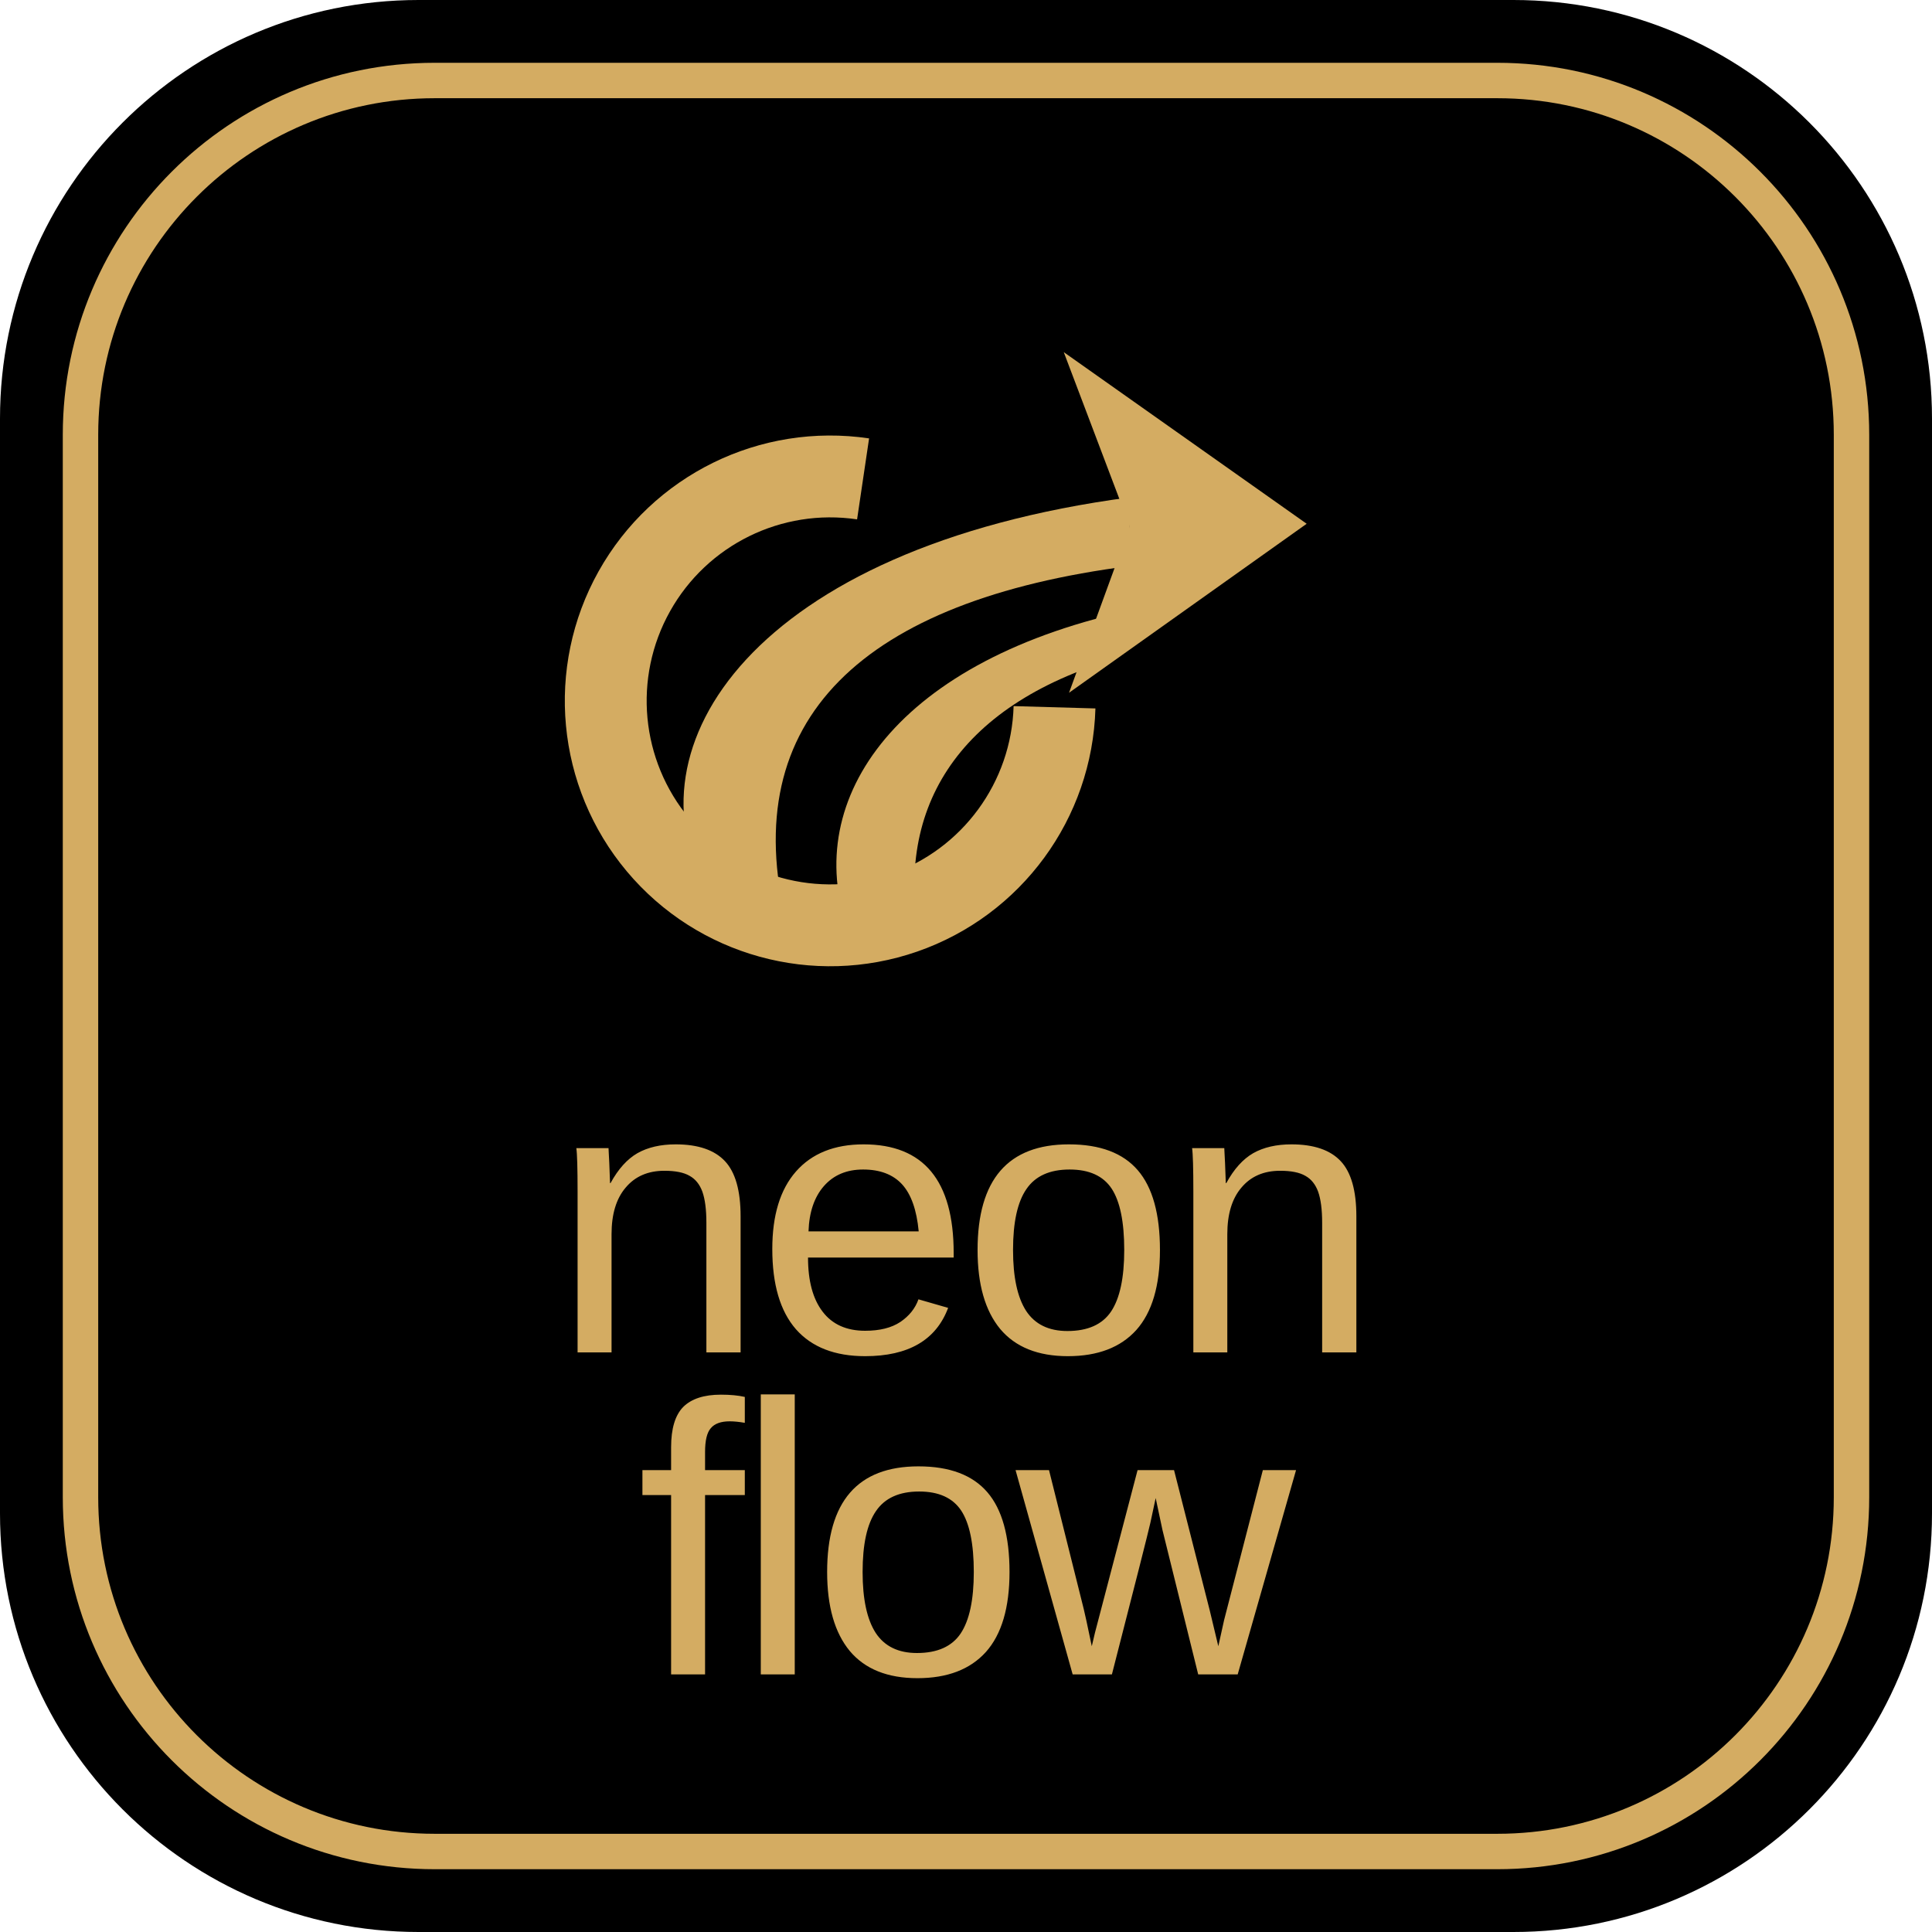
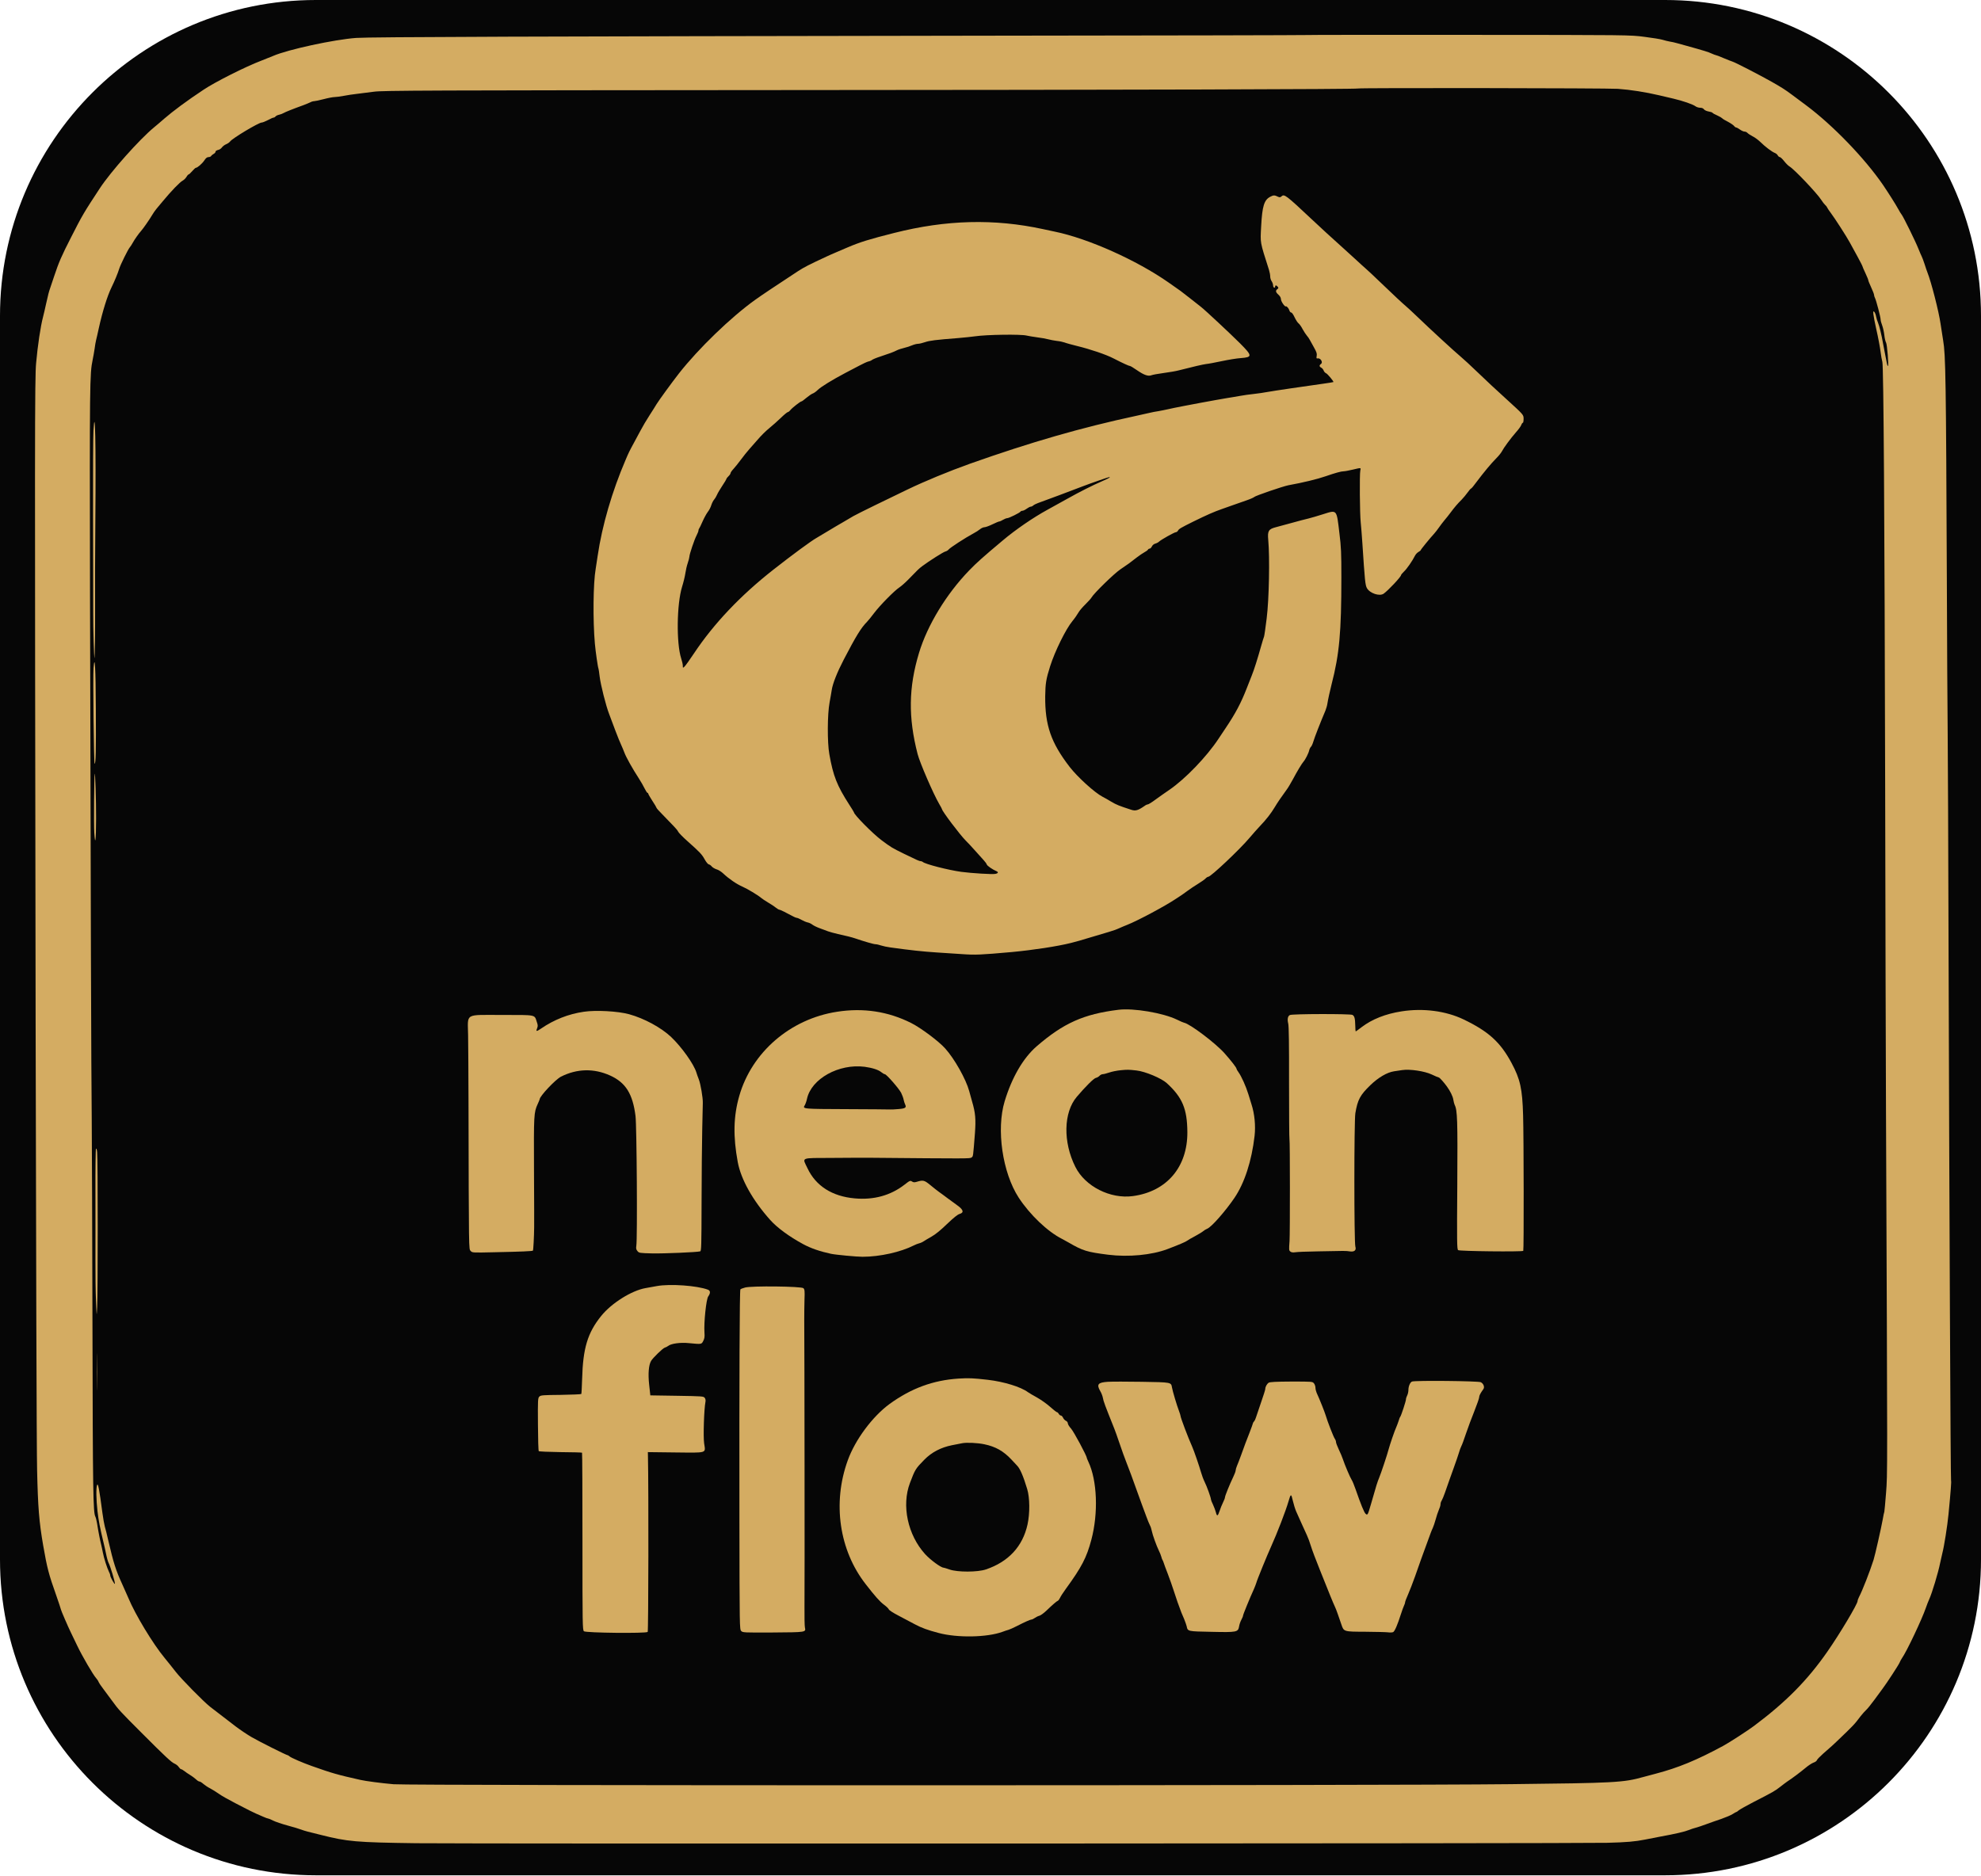
- <svg xmlns="http://www.w3.org/2000/svg" viewBox="0 0 120 120" role="img" aria-label="Neon Flow">
-   <rect width="120" height="120" rx="26" fill="#000" />
-   <rect x="5" y="5" width="110" height="110" rx="22" fill="none" stroke="#D4AC62" stroke-width="2.2" />
-   <g transform="translate(29.5 14) scale(0.82)" fill="#D4AC62">
-     <path d="M43.9 36.5 A17 17 0 1 1 29.4 19.2" fill="none" stroke="#D4AC62" stroke-width="6.2" />
-     <path d="M17.6 50.4 C11.4 39.6 21 24.4 49.6 20.6 L49.6 25.8 C29.4 28.4 19.8 37.4 23.6 52.8 Z" />
-     <path d="M28.6 54.2 C24.4 44.4 31 33.6 48.6 29.4 L48.6 32.8 C36.4 36.4 31.6 44.4 33.8 54.6 Z" />
-     <path d="M44.6 9.6 L63 22.6 L45 35.4 L49.6 22.8 Z" />
+ <svg xmlns="http://www.w3.org/2000/svg" viewBox="264 96 2408 2280" role="img" aria-label="Neon Flow">
+   <rect x="264" y="96" width="2408" height="2280" rx="384" fill="#060606" />
+   <g fill="#D4AC62">
+     <g transform="translate(0,2500) scale(0.1,-0.1)" stroke="none">
+       <path d="M18518 23614 c-2 -2 -1779 -6 -3948 -8 -5380 -8 -7438 -15 -7600 -27 -271 -20 -831 -141 -1010 -219 -25 -10 -88 -35 -140 -56 -197 -75 -564 -260 -706 -355 -201 -133 -373 -261 -479 -353 -38 -34 -94 -81 -123 -105 -176 -145 -527 -539 -659 -741 -192 -292 -213 -327 -348 -593 -119 -233 -149 -302 -209 -482 -20 -60 -41 -123 -47 -140 -15 -43 -24 -77 -49 -190 -12 -55 -28 -125 -36 -155 -31 -116 -66 -352 -85 -565 -17 -181 -17 -819 -6 -7990 5 -2772 12 -5233 18 -5470 10 -447 24 -627 74 -915 48 -276 67 -349 160 -611 30 -86 55 -161 55 -166 0 -9 86 -209 120 -278 11 -22 47 -97 80 -166 58 -122 193 -354 230 -394 10 -11 24 -31 29 -45 6 -14 33 -54 61 -90 27 -36 75 -100 106 -143 70 -98 100 -130 350 -380 290 -291 369 -365 407 -380 18 -8 41 -26 50 -41 10 -14 22 -26 28 -26 6 0 24 -10 39 -22 16 -13 47 -34 70 -48 23 -14 55 -37 71 -52 16 -16 35 -28 44 -28 8 0 29 -13 48 -30 19 -16 56 -41 83 -54 27 -14 74 -44 104 -65 30 -22 120 -73 200 -114 80 -41 159 -82 175 -90 17 -9 50 -25 75 -36 25 -10 66 -29 92 -40 26 -12 52 -21 58 -21 6 0 33 -11 60 -25 27 -14 107 -41 177 -60 70 -19 144 -41 163 -49 19 -7 55 -19 80 -25 25 -6 97 -24 160 -40 324 -82 428 -91 1160 -101 679 -8 14116 -4 14474 5 238 6 341 15 461 39 39 8 122 24 185 36 183 33 302 61 350 81 25 10 63 23 85 28 22 6 78 24 125 42 47 17 130 47 185 65 54 19 116 45 137 59 21 14 41 25 45 25 4 0 16 9 27 19 12 10 91 55 176 99 252 129 264 137 330 188 34 27 73 56 85 64 56 36 165 118 222 166 34 29 78 57 97 64 19 6 38 19 41 29 3 10 36 44 73 77 114 100 123 108 171 154 206 197 213 205 288 305 21 27 51 60 66 74 15 13 60 68 100 123 40 54 85 115 100 136 51 67 198 293 208 319 5 14 18 37 28 52 57 80 245 477 292 616 11 33 29 78 39 100 35 76 110 324 134 445 10 47 22 101 27 120 20 74 61 331 74 470 28 287 36 400 31 408 -6 10 -21 3313 -31 6687 -3 1029 -7 2111 -10 2405 -3 294 -8 1120 -10 1835 -10 2475 -15 2763 -45 2935 -5 30 -19 120 -31 200 -21 151 -115 516 -161 630 -6 14 -21 59 -34 100 -14 41 -29 83 -35 93 -5 9 -23 51 -40 93 -34 87 -184 391 -203 414 -7 8 -27 40 -43 70 -29 54 -120 197 -185 293 -222 323 -608 724 -934 967 -60 45 -136 101 -169 126 -87 65 -127 90 -250 160 -145 82 -440 234 -473 244 -15 5 -65 24 -112 44 -46 20 -88 36 -94 36 -5 0 -27 9 -50 19 -37 18 -99 37 -301 93 -38 10 -92 25 -120 33 -27 8 -68 17 -90 20 -22 4 -60 13 -85 21 -25 8 -124 24 -220 36 -175 23 -175 23 -2142 24 -1082 1 -1968 0 -1970 -2z m3788 -654 c155 -11 336 -40 499 -78 44 -11 123 -29 175 -41 118 -28 237 -69 269 -93 13 -10 39 -18 57 -18 21 0 38 -7 46 -19 7 -10 32 -22 55 -26 24 -4 46 -11 49 -16 3 -6 30 -21 59 -33 29 -13 55 -29 59 -34 4 -6 34 -25 69 -42 34 -18 67 -41 75 -51 7 -10 19 -19 26 -19 6 0 27 -11 46 -25 19 -14 44 -25 56 -25 12 0 27 -7 35 -16 7 -8 35 -27 62 -41 28 -13 71 -46 97 -71 55 -55 140 -119 175 -132 13 -5 29 -18 35 -30 6 -11 17 -20 25 -20 7 0 31 -22 52 -49 21 -27 51 -57 67 -66 59 -36 333 -325 384 -405 16 -25 37 -52 46 -60 10 -8 22 -23 27 -35 5 -11 25 -40 44 -65 47 -62 193 -289 230 -358 17 -31 59 -108 93 -170 34 -62 62 -117 62 -122 0 -4 16 -41 35 -81 19 -41 35 -79 35 -86 0 -7 16 -46 35 -87 19 -41 35 -82 35 -91 0 -9 5 -26 11 -37 15 -28 69 -235 69 -264 0 -13 9 -45 19 -71 10 -27 22 -80 26 -118 4 -39 14 -79 21 -90 13 -21 34 -285 23 -285 -4 0 -9 12 -12 28 -3 15 -13 65 -22 112 -10 47 -21 108 -26 135 -16 95 -46 220 -62 255 -9 19 -18 51 -22 71 -3 19 -12 44 -20 55 -25 33 -18 -28 24 -217 22 -96 44 -214 50 -264 6 -49 16 -106 22 -125 15 -51 27 -1896 34 -5130 3 -1521 7 -3289 10 -3930 19 -4578 19 -4451 1 -4689 -10 -124 -19 -228 -21 -231 -3 -4 -11 -45 -19 -91 -21 -115 -93 -433 -112 -494 -44 -139 -137 -377 -177 -452 -9 -18 -17 -39 -17 -48 0 -36 -215 -397 -367 -615 -242 -348 -501 -611 -891 -903 -79 -59 -301 -203 -377 -244 -320 -173 -548 -267 -820 -338 -55 -14 -122 -32 -150 -40 -243 -68 -347 -73 -1615 -87 -1543 -18 -13382 -18 -13575 -1 -149 13 -339 38 -405 53 -280 63 -340 80 -591 169 -110 39 -249 99 -270 117 -8 8 -19 14 -22 14 -15 0 -346 166 -437 219 -52 30 -140 89 -194 130 -121 93 -244 188 -311 239 -78 61 -353 340 -420 427 -33 43 -94 119 -135 169 -141 170 -356 526 -439 726 -13 30 -45 102 -71 160 -83 181 -108 258 -176 550 -14 63 -32 135 -40 160 -7 25 -20 99 -29 165 -39 298 -54 371 -65 339 -13 -34 -11 -176 5 -316 13 -115 29 -198 76 -393 6 -22 18 -78 28 -125 9 -47 23 -95 29 -107 23 -41 86 -252 78 -260 -6 -6 -56 84 -56 102 0 9 -7 30 -16 46 -22 44 -61 165 -74 234 -6 33 -16 77 -21 98 -12 45 -35 163 -49 255 -6 35 -15 72 -21 83 -27 52 -31 292 -35 2314 -2 1144 -7 2280 -9 2525 -6 491 -13 2743 -21 6460 -5 2479 -3 2598 32 2764 8 39 19 100 24 136 4 36 13 83 18 105 6 22 20 85 32 140 45 206 105 398 155 500 39 80 77 172 95 230 16 51 107 234 127 257 9 10 25 35 37 57 23 42 74 114 103 146 23 25 101 137 132 190 13 22 36 56 52 75 17 19 50 60 75 90 107 129 210 236 246 255 15 8 35 28 45 45 9 16 22 30 27 30 5 0 24 18 43 40 19 22 39 40 44 40 19 0 77 51 103 90 19 29 33 40 51 40 13 0 28 6 32 14 4 7 18 18 30 25 13 6 23 18 23 27 0 8 13 17 31 21 17 3 37 17 46 30 9 13 32 31 51 39 20 8 41 23 49 34 27 38 347 230 384 230 11 0 45 14 76 30 31 17 61 30 68 30 7 0 18 6 24 14 7 8 27 18 44 21 18 4 41 13 53 20 19 12 116 51 244 97 30 11 67 27 82 34 14 8 35 14 47 14 11 0 64 11 117 25 53 14 112 25 132 25 20 0 70 7 112 15 41 8 113 19 160 24 47 6 139 17 205 26 108 15 607 17 5140 20 4058 2 6809 10 6822 19 12 9 3035 5 3159 -4z" />
+       <path d="M3776 18804 c-4 -60 -6 -534 -5 -1054 1 -520 2 -1042 2 -1160 -1 -194 10 -563 16 -550 4 10 8 349 7 610 -1 423 -1 485 3 1070 8 930 -3 1419 -23 1084z" />
+       <path d="M3777 15917 c-8 -97 4 -1156 13 -1162 14 -9 18 158 15 670 -2 501 -13 677 -28 492z" />
+       <path d="M3791 14630 c-7 -45 -11 -612 -5 -710 11 -180 21 -101 22 170 1 217 -11 580 -17 540z" />
+       <path d="M3807 10073 c-5 -7 -8 -248 -7 -535 1 -288 0 -658 0 -822 -1 -165 2 -388 7 -495 8 -196 8 -196 14 -71 9 163 9 1809 0 1880 -3 34 -9 50 -14 43z" />
+       <path d="M3815 7360 c0 -201 1 -283 2 -182 2 100 2 264 0 365 -1 100 -2 18 -2 -183z" />
+     </g>
+     <g transform="translate(0,2500) scale(0.1,-0.1)" stroke="none">
+       <path d="M18079 21647 c-73 -39 -96 -114 -109 -357 -11 -212 -17 -179 95 -531 8 -26 15 -62 15 -81 0 -18 8 -45 18 -58 9 -14 17 -36 17 -49 0 -13 6 -26 13 -28 6 -3 12 2 12 11 0 21 14 20 31 0 11 -14 11 -18 -4 -29 -25 -18 -21 -38 13 -68 19 -17 30 -37 30 -53 0 -27 47 -97 60 -89 10 6 36 -24 44 -52 4 -13 14 -23 22 -23 8 0 26 -26 40 -57 15 -31 36 -65 48 -74 12 -9 35 -41 50 -71 16 -29 39 -64 51 -78 12 -14 29 -37 36 -52 8 -15 31 -57 52 -94 31 -55 37 -74 32 -101 -5 -30 -4 -33 16 -30 33 3 62 -49 37 -67 -24 -17 -23 -33 2 -46 12 -6 25 -22 30 -36 5 -13 18 -28 29 -32 18 -7 96 -101 89 -107 -2 -2 -57 -11 -123 -20 -236 -33 -592 -85 -675 -100 -47 -9 -124 -20 -171 -25 -48 -5 -124 -15 -170 -24 -46 -8 -113 -20 -149 -25 -60 -10 -190 -33 -335 -60 -33 -7 -121 -23 -195 -37 -74 -14 -162 -32 -195 -40 -33 -7 -85 -18 -115 -23 -30 -4 -75 -13 -100 -19 -25 -6 -101 -23 -170 -38 -663 -142 -1277 -319 -2020 -582 -257 -92 -551 -213 -762 -315 -84 -41 -259 -126 -388 -188 -129 -63 -249 -123 -267 -134 -17 -11 -71 -42 -119 -70 -48 -27 -135 -79 -193 -114 -58 -35 -119 -71 -134 -80 -69 -39 -293 -204 -525 -386 -400 -314 -724 -655 -967 -1020 -51 -77 -103 -149 -114 -159 -21 -19 -21 -19 -21 10 0 16 -9 56 -20 89 -60 185 -54 662 11 871 17 54 35 129 40 165 5 36 18 92 29 124 11 32 20 67 20 77 0 29 60 206 86 256 13 25 24 52 24 61 0 10 4 21 9 26 5 6 23 44 41 85 18 41 46 92 62 114 17 21 37 59 44 84 8 25 23 55 34 67 10 11 26 37 35 58 8 20 38 70 65 111 28 41 50 79 50 83 0 5 11 20 25 33 14 13 25 30 25 37 0 8 16 31 35 51 19 20 59 71 90 112 30 41 77 100 104 130 27 30 66 75 88 100 62 72 106 115 164 163 30 24 88 76 129 115 41 40 80 72 87 72 6 0 20 11 31 25 22 27 121 105 135 105 5 0 32 20 60 44 29 24 63 47 75 51 13 4 41 23 61 43 38 38 176 123 341 210 52 27 129 67 170 89 41 22 89 44 105 48 17 3 37 12 45 19 8 7 53 26 100 41 115 38 159 54 200 75 19 10 60 23 90 30 30 7 74 21 98 32 24 10 56 18 71 18 15 0 54 9 85 20 56 19 125 28 406 50 74 6 165 16 201 21 139 21 559 27 629 9 19 -5 76 -14 125 -21 50 -6 111 -17 136 -24 26 -7 73 -16 105 -20 33 -3 75 -12 94 -19 19 -8 87 -26 150 -42 161 -39 354 -104 446 -152 111 -57 187 -92 200 -92 6 0 43 -22 83 -50 87 -60 138 -78 178 -62 15 6 82 18 148 27 66 9 145 22 175 30 188 48 301 74 340 79 25 2 110 18 190 35 80 17 183 34 230 37 146 11 145 27 -7 180 -123 122 -421 401 -476 444 -18 13 -75 58 -127 100 -52 41 -106 83 -120 93 -14 9 -79 55 -145 102 -387 271 -978 536 -1385 619 -14 3 -77 16 -140 30 -595 129 -1178 114 -1810 -46 -301 -76 -415 -111 -565 -175 -33 -14 -96 -41 -140 -60 -44 -19 -98 -42 -120 -53 -215 -100 -271 -129 -345 -177 -285 -187 -436 -288 -520 -348 -296 -212 -689 -592 -927 -895 -88 -113 -246 -330 -273 -375 -13 -22 -51 -83 -85 -135 -34 -52 -85 -138 -112 -190 -28 -52 -63 -117 -78 -145 -55 -101 -65 -122 -100 -205 -165 -384 -286 -799 -340 -1167 -8 -54 -19 -125 -24 -158 -31 -174 -35 -628 -10 -910 9 -102 37 -293 44 -305 2 -3 8 -45 14 -95 12 -100 76 -355 115 -455 13 -36 47 -126 75 -200 28 -74 60 -153 71 -175 10 -22 28 -64 39 -93 20 -56 100 -199 177 -317 25 -38 56 -94 70 -122 14 -29 30 -53 35 -53 5 0 9 -5 9 -10 0 -6 23 -45 50 -87 28 -42 50 -80 50 -84 0 -5 30 -39 68 -77 37 -38 73 -76 80 -83 7 -8 34 -36 60 -62 26 -26 52 -58 57 -71 6 -12 57 -65 115 -116 149 -133 171 -156 206 -219 17 -31 39 -58 49 -60 11 -2 27 -13 36 -25 10 -12 36 -28 58 -35 23 -6 59 -29 80 -49 71 -67 164 -131 240 -164 52 -22 185 -102 221 -133 14 -12 54 -39 90 -60 36 -21 78 -49 93 -62 16 -13 34 -23 40 -23 11 0 83 -36 172 -84 17 -9 36 -16 43 -16 7 0 32 -11 55 -24 23 -13 56 -27 74 -31 18 -3 44 -16 58 -27 14 -11 54 -31 88 -43 34 -12 80 -29 102 -38 22 -8 76 -23 120 -33 102 -22 172 -40 210 -53 105 -36 225 -71 247 -71 14 0 44 -7 67 -15 24 -8 75 -19 114 -24 253 -35 394 -50 562 -61 77 -5 214 -14 305 -20 169 -12 227 -9 610 25 256 24 553 69 720 111 67 17 111 29 285 82 55 16 134 40 175 52 41 12 98 32 125 45 28 12 70 31 95 40 128 50 464 230 589 314 13 9 37 25 55 36 17 11 57 39 88 62 31 23 90 63 130 87 41 25 82 54 93 66 10 11 25 20 32 20 31 0 385 334 503 475 37 44 94 108 126 142 76 79 134 154 179 229 35 59 82 127 142 209 18 23 52 81 77 127 53 100 110 194 130 217 23 25 63 104 70 139 4 17 14 36 21 42 8 7 22 38 31 69 14 48 81 220 145 371 10 25 21 63 24 85 7 47 31 156 51 235 95 367 119 635 119 1300 0 299 -3 371 -24 538 -35 295 -26 284 -202 229 -63 -20 -141 -43 -174 -51 -33 -7 -125 -32 -205 -54 -80 -22 -166 -45 -192 -52 -88 -23 -102 -45 -92 -153 20 -215 10 -726 -19 -955 -14 -117 -29 -217 -32 -222 -3 -5 -19 -58 -36 -117 -42 -150 -85 -287 -114 -358 -13 -33 -41 -103 -61 -155 -69 -177 -135 -302 -253 -478 -42 -63 -82 -123 -90 -135 -144 -218 -403 -487 -597 -620 -45 -30 -119 -83 -165 -116 -45 -34 -89 -61 -97 -61 -8 0 -26 -8 -40 -19 -79 -55 -110 -64 -165 -45 -145 47 -177 60 -241 98 -37 23 -84 49 -104 59 -96 50 -303 238 -400 363 -227 295 -300 506 -297 859 2 155 11 211 60 365 58 183 191 453 271 549 24 28 63 85 81 116 10 16 45 57 79 90 33 33 65 68 70 78 29 52 276 293 353 345 97 65 117 80 197 143 33 25 75 54 94 64 19 10 39 24 43 31 4 8 14 14 22 14 8 0 20 12 27 27 7 15 25 30 42 34 15 4 36 15 45 24 23 23 188 115 206 115 8 0 19 9 25 20 11 20 33 33 186 109 165 81 249 118 349 153 55 19 123 43 150 53 28 10 91 32 140 49 50 17 95 37 100 43 12 15 349 130 415 143 186 34 351 74 455 110 118 41 189 60 218 60 14 0 63 9 109 20 106 25 102 26 93 -12 -10 -46 -6 -526 5 -628 5 -47 14 -159 20 -250 30 -459 35 -515 56 -551 36 -63 153 -102 203 -67 55 39 211 205 211 225 0 5 16 25 36 44 35 32 102 129 134 193 8 16 27 37 42 45 16 9 28 19 28 23 0 7 112 145 164 201 13 15 40 48 58 75 18 26 49 66 68 89 19 22 51 62 70 88 49 66 88 112 136 159 22 23 55 62 74 89 18 26 37 47 41 47 5 0 36 37 69 83 85 113 175 222 237 284 29 29 60 67 69 85 23 45 108 160 172 233 30 33 58 72 64 88 5 15 14 27 19 27 5 0 9 22 9 48 0 49 0 49 -202 233 -112 101 -271 249 -353 329 -83 80 -178 168 -211 195 -69 57 -379 342 -529 487 -55 53 -116 109 -135 125 -36 30 -143 129 -325 304 -60 58 -132 126 -160 150 -27 24 -82 73 -120 109 -39 36 -108 99 -155 141 -180 162 -242 219 -397 364 -298 280 -322 298 -354 269 -15 -14 -24 -15 -42 -7 -44 22 -57 22 -98 0z m-1954 -3415 c-6 -5 -44 -23 -85 -41 -122 -53 -275 -130 -430 -217 -80 -44 -188 -104 -240 -133 -170 -93 -385 -240 -540 -371 -242 -203 -315 -268 -410 -366 -278 -288 -507 -665 -609 -1002 -127 -420 -132 -784 -17 -1230 27 -105 191 -484 261 -604 19 -32 35 -62 35 -65 0 -23 221 -316 289 -383 20 -19 70 -73 111 -119 41 -46 89 -100 107 -119 18 -19 35 -43 38 -53 5 -16 73 -63 118 -81 27 -12 20 -27 -16 -33 -36 -7 -284 8 -412 25 -155 21 -442 94 -469 121 -6 5 -17 9 -25 9 -16 0 -41 11 -201 89 -154 76 -155 77 -275 166 -108 81 -335 311 -335 339 0 3 -26 45 -57 93 -148 230 -195 347 -242 613 -26 142 -24 488 3 630 10 52 21 120 26 150 11 77 66 216 146 370 149 286 209 385 284 461 14 14 52 61 85 105 72 95 246 272 307 312 23 15 72 58 108 95 117 121 128 132 172 165 81 61 258 173 280 177 13 3 30 13 38 23 19 24 206 145 305 198 28 15 63 37 78 50 16 13 40 24 54 24 13 0 57 16 96 35 39 19 77 35 84 35 7 0 27 9 45 20 18 11 41 20 51 20 21 0 153 65 162 80 3 5 14 10 24 10 9 0 32 11 51 25 19 14 41 25 49 25 8 0 22 6 30 14 9 8 34 21 56 29 103 38 215 79 260 96 169 64 217 82 280 106 98 38 318 114 330 115 6 0 6 -3 0 -8z" />
+     </g>
+     <g transform="translate(0,2500) scale(0.1,-0.1)" stroke="none">
+       <path d="M16235 11763 c-422 -52 -668 -162 -995 -445 -163 -142 -300 -377 -388 -668 -103 -341 -27 -866 170 -1170 135 -207 351 -414 528 -503 19 -10 55 -30 80 -44 174 -101 222 -115 480 -148 248 -31 529 -4 720 68 143 54 226 90 240 102 8 7 51 32 95 55 44 24 89 51 100 61 11 10 34 24 51 31 52 22 218 211 328 372 124 182 211 451 246 756 14 124 0 269 -38 385 -6 17 -22 71 -37 120 -30 98 -86 222 -122 271 -13 17 -23 36 -23 41 0 13 -65 97 -145 187 -110 124 -423 360 -493 372 -8 1 -46 18 -85 37 -169 82 -530 143 -712 120z m220 -738 c104 -11 304 -95 368 -154 190 -174 248 -313 250 -596 2 -424 -250 -721 -661 -777 -275 -38 -581 117 -700 354 -152 302 -145 663 17 853 107 126 207 225 232 230 15 3 35 15 45 26 9 10 27 19 38 19 12 0 47 9 79 20 31 11 94 24 139 28 82 8 96 8 193 -3z" />
+       <path d="M12815 11739 c-568 -87 -1037 -492 -1189 -1024 -71 -248 -76 -492 -18 -805 40 -211 181 -463 393 -701 86 -96 231 -203 403 -296 92 -50 206 -89 338 -117 55 -12 312 -36 382 -36 211 0 465 57 626 139 19 10 48 21 64 25 17 4 41 15 55 25 14 10 57 35 94 56 45 25 110 77 187 152 84 80 130 117 155 124 55 16 46 51 -27 103 -31 23 -85 62 -120 88 -35 27 -81 60 -102 75 -22 16 -70 53 -108 85 -73 60 -87 63 -166 39 -26 -8 -39 -7 -56 4 -21 14 -27 12 -92 -39 -169 -131 -374 -187 -604 -166 -274 24 -473 151 -574 365 -65 138 -97 125 301 127 192 2 389 2 438 2 1224 -11 1235 -11 1254 3 21 14 19 4 42 298 12 167 6 244 -34 380 -8 28 -24 86 -36 130 -39 144 -179 393 -292 518 -77 87 -297 251 -413 309 -280 141 -582 187 -901 137z m335 -669 c94 -13 167 -36 203 -66 16 -13 35 -24 42 -24 20 0 171 -173 199 -227 13 -27 27 -64 30 -83 4 -19 12 -45 18 -57 19 -39 5 -50 -79 -57 -43 -4 -89 -6 -103 -5 -14 1 -251 3 -528 4 -533 2 -539 2 -510 47 8 13 21 48 27 77 52 245 387 431 701 391z" />
+       <path d="M19678 11744 c-196 -30 -363 -97 -488 -193 -36 -28 -67 -50 -70 -51 -3 0 -6 31 -6 69 -2 89 -9 118 -35 132 -27 14 -733 13 -760 -2 -26 -13 -33 -51 -20 -104 8 -30 11 -254 10 -719 0 -372 2 -680 5 -685 7 -11 7 -1148 1 -1241 -8 -108 -8 -113 12 -128 12 -9 31 -11 58 -7 22 4 150 9 285 11 331 7 325 7 380 -1 54 -7 79 15 65 59 -16 51 -16 1530 0 1622 28 165 58 220 184 342 96 92 201 154 286 167 28 4 73 11 100 15 93 14 273 -13 359 -54 42 -20 80 -36 85 -36 9 0 58 -54 97 -107 42 -58 74 -122 80 -164 4 -24 11 -52 16 -62 33 -64 37 -181 32 -970 -5 -697 -4 -785 10 -796 16 -14 779 -22 792 -9 8 8 6 1386 -2 1648 -9 324 -35 440 -141 637 -135 252 -279 383 -583 529 -215 103 -490 139 -752 98z" />
+       <path d="M9737 11739 c-187 -27 -364 -97 -521 -205 -56 -38 -64 -37 -47 5 10 24 10 38 -4 77 -30 90 0 84 -420 84 -466 0 -419 28 -415 -247 2 -109 4 -481 5 -828 4 -1824 3 -1769 26 -1794 20 -22 21 -22 284 -16 341 7 466 13 473 20 5 5 14 170 15 285 1 25 0 334 -2 687 -3 682 -2 707 45 810 13 28 24 55 24 58 0 37 191 240 259 275 195 98 401 103 599 13 188 -86 273 -222 307 -492 15 -119 24 -1488 10 -1576 -5 -32 -3 -46 13 -65 20 -24 24 -25 179 -29 142 -3 545 14 584 25 14 4 16 68 17 597 1 325 4 725 8 887 4 162 7 306 7 320 2 63 -27 231 -48 285 -13 33 -26 71 -30 85 -30 101 -178 309 -307 432 -122 115 -326 226 -511 277 -135 37 -403 52 -550 30z" />
+       <path d="M10625 8404 c-44 -8 -107 -19 -139 -25 -169 -30 -412 -182 -538 -338 -166 -206 -222 -393 -232 -768 -3 -95 -7 -176 -10 -181 -2 -4 -114 -9 -248 -11 -222 -2 -245 -4 -262 -21 -18 -18 -19 -36 -17 -336 1 -175 5 -322 10 -327 5 -5 124 -10 265 -12 141 -1 259 -4 261 -7 3 -3 5 -489 5 -1080 0 -1012 1 -1076 18 -1091 22 -20 755 -28 775 -8 9 9 12 1734 3 2141 l-1 45 335 -4 c396 -4 367 -13 349 111 -12 80 -1 418 16 503 4 19 1 37 -9 50 -14 19 -29 20 -338 25 l-323 5 -14 128 c-15 133 -6 243 24 292 24 39 141 152 165 160 14 4 32 13 40 20 36 30 151 46 255 35 155 -15 152 -15 174 28 15 29 18 51 14 102 -8 120 21 404 46 438 29 41 27 70 -4 82 -132 50 -461 73 -620 44z" />
+       <path d="M11697 8386 c-27 -7 -52 -17 -57 -22 -10 -11 -14 -1026 -12 -2811 2 -1306 2 -1323 22 -1343 19 -19 32 -20 386 -18 405 3 401 2 388 62 -4 17 -6 128 -5 246 3 204 0 3226 -3 3490 0 69 1 180 3 248 4 106 2 125 -13 140 -22 23 -630 30 -709 8z" />
+       <path d="M14290 7279 c-307 -20 -574 -118 -836 -308 -207 -151 -419 -435 -509 -686 -188 -518 -104 -1094 219 -1507 115 -148 172 -212 221 -248 30 -22 56 -48 59 -57 3 -10 54 -43 114 -74 59 -31 151 -79 204 -108 83 -44 152 -69 288 -105 229 -61 590 -54 775 14 28 10 61 22 75 25 14 4 59 24 100 45 97 50 166 80 180 80 7 0 24 9 39 19 15 11 40 23 56 27 15 4 54 32 86 63 75 72 124 114 138 119 6 2 18 18 26 35 8 18 39 66 69 107 194 267 254 381 312 600 86 323 71 720 -36 947 -11 24 -20 46 -20 49 0 25 -158 318 -190 354 -22 24 -40 53 -40 65 0 11 -10 25 -22 30 -13 6 -29 22 -36 38 -7 15 -19 27 -27 27 -8 0 -19 9 -25 20 -6 11 -15 20 -21 20 -6 0 -45 30 -87 68 -42 37 -113 87 -157 111 -44 24 -93 53 -110 65 -88 65 -292 127 -486 150 -183 21 -232 23 -359 15z m317 -799 c134 -28 230 -82 326 -184 26 -28 58 -62 71 -76 36 -37 74 -125 122 -284 32 -104 34 -295 4 -431 -59 -267 -231 -453 -505 -546 -101 -35 -348 -35 -443 -1 -34 12 -67 22 -72 22 -32 0 -159 93 -225 165 -211 233 -288 591 -184 865 62 164 68 174 174 282 89 91 202 150 337 177 57 11 112 22 123 24 52 11 189 5 272 -13z" />
+       <path d="M16106 7240 c-120 -8 -139 -31 -92 -113 14 -23 28 -60 32 -82 7 -42 24 -88 139 -375 8 -19 37 -100 64 -180 27 -80 63 -181 81 -225 34 -86 81 -212 135 -365 18 -52 45 -124 58 -160 13 -36 37 -99 52 -140 15 -41 34 -88 43 -105 9 -16 19 -48 23 -70 9 -47 58 -183 87 -241 11 -22 24 -54 28 -70 4 -16 10 -33 14 -39 4 -5 11 -21 15 -35 4 -14 26 -74 50 -135 23 -60 54 -148 69 -195 24 -78 76 -226 96 -275 5 -11 20 -47 34 -80 13 -33 27 -71 30 -85 14 -66 8 -64 303 -70 311 -7 322 -4 335 67 3 22 16 58 27 79 12 21 21 45 21 52 0 12 85 220 132 322 11 25 24 59 29 75 8 34 131 334 179 440 74 163 179 436 212 550 28 97 33 98 53 9 10 -43 28 -101 40 -129 13 -27 42 -93 65 -145 24 -52 53 -117 66 -145 13 -27 35 -86 48 -130 13 -44 63 -177 111 -295 48 -118 105 -260 126 -314 22 -54 46 -111 53 -125 7 -14 24 -55 36 -91 12 -36 32 -94 45 -130 30 -89 27 -88 294 -89 124 -1 247 -4 272 -7 26 -4 54 -2 64 3 19 11 52 87 92 213 15 47 33 96 40 110 7 14 13 32 13 40 0 8 16 51 36 95 19 44 58 143 85 220 27 77 60 172 74 210 33 88 98 269 115 315 7 19 19 49 27 65 8 17 23 62 34 101 10 38 27 90 38 115 11 24 21 55 21 69 0 14 6 34 14 45 7 11 27 58 43 105 41 119 55 157 108 305 26 72 53 151 60 176 7 26 20 60 28 76 9 16 34 85 57 154 23 68 68 190 101 271 32 81 59 157 59 170 0 20 15 49 51 99 18 24 2 67 -31 84 -30 15 -797 23 -836 8 -23 -8 -44 -58 -44 -101 0 -22 -7 -53 -15 -68 -8 -16 -15 -37 -15 -48 0 -21 -57 -195 -69 -211 -5 -5 -14 -28 -20 -50 -7 -22 -19 -53 -26 -70 -23 -49 -81 -220 -96 -277 -14 -56 -94 -297 -116 -348 -18 -42 -35 -94 -99 -320 -38 -131 -41 -136 -64 -115 -19 17 -58 114 -121 295 -18 52 -40 106 -50 120 -18 27 -82 178 -106 250 -8 25 -30 77 -49 116 -18 39 -34 80 -34 90 0 11 -6 29 -14 40 -17 23 -91 215 -111 284 -12 41 -74 197 -111 277 -7 17 -14 44 -14 61 0 16 -8 40 -18 53 -19 22 -20 22 -274 22 -189 -1 -261 -5 -276 -14 -22 -14 -42 -50 -42 -77 0 -9 -23 -82 -51 -162 -28 -80 -55 -161 -61 -180 -5 -19 -16 -42 -24 -51 -8 -8 -14 -19 -14 -23 0 -4 -19 -57 -43 -119 -46 -117 -49 -125 -102 -272 -18 -49 -40 -107 -49 -127 -9 -21 -16 -46 -16 -56 0 -10 -13 -45 -29 -78 -43 -89 -101 -232 -101 -249 0 -9 -11 -37 -24 -63 -13 -26 -31 -71 -40 -99 -23 -69 -33 -73 -46 -21 -6 24 -22 66 -35 94 -14 28 -25 57 -25 63 0 21 -51 163 -78 216 -14 28 -33 79 -43 115 -20 71 -88 270 -107 310 -50 111 -142 355 -142 375 0 7 -9 34 -19 61 -25 64 -77 239 -85 285 -11 64 -6 63 -365 69 -179 3 -366 3 -415 0z" />
+     </g>
  </g>
-   <text x="60" y="84" text-anchor="middle" font-family="Poppins, Arial, sans-serif" font-weight="500" font-size="24" letter-spacing="-0.6" fill="#D4AC62">neon</text>
-   <text x="60" y="104" text-anchor="middle" font-family="Poppins, Arial, sans-serif" font-weight="500" font-size="24" letter-spacing="-0.6" fill="#D4AC62">flow</text>
</svg>
